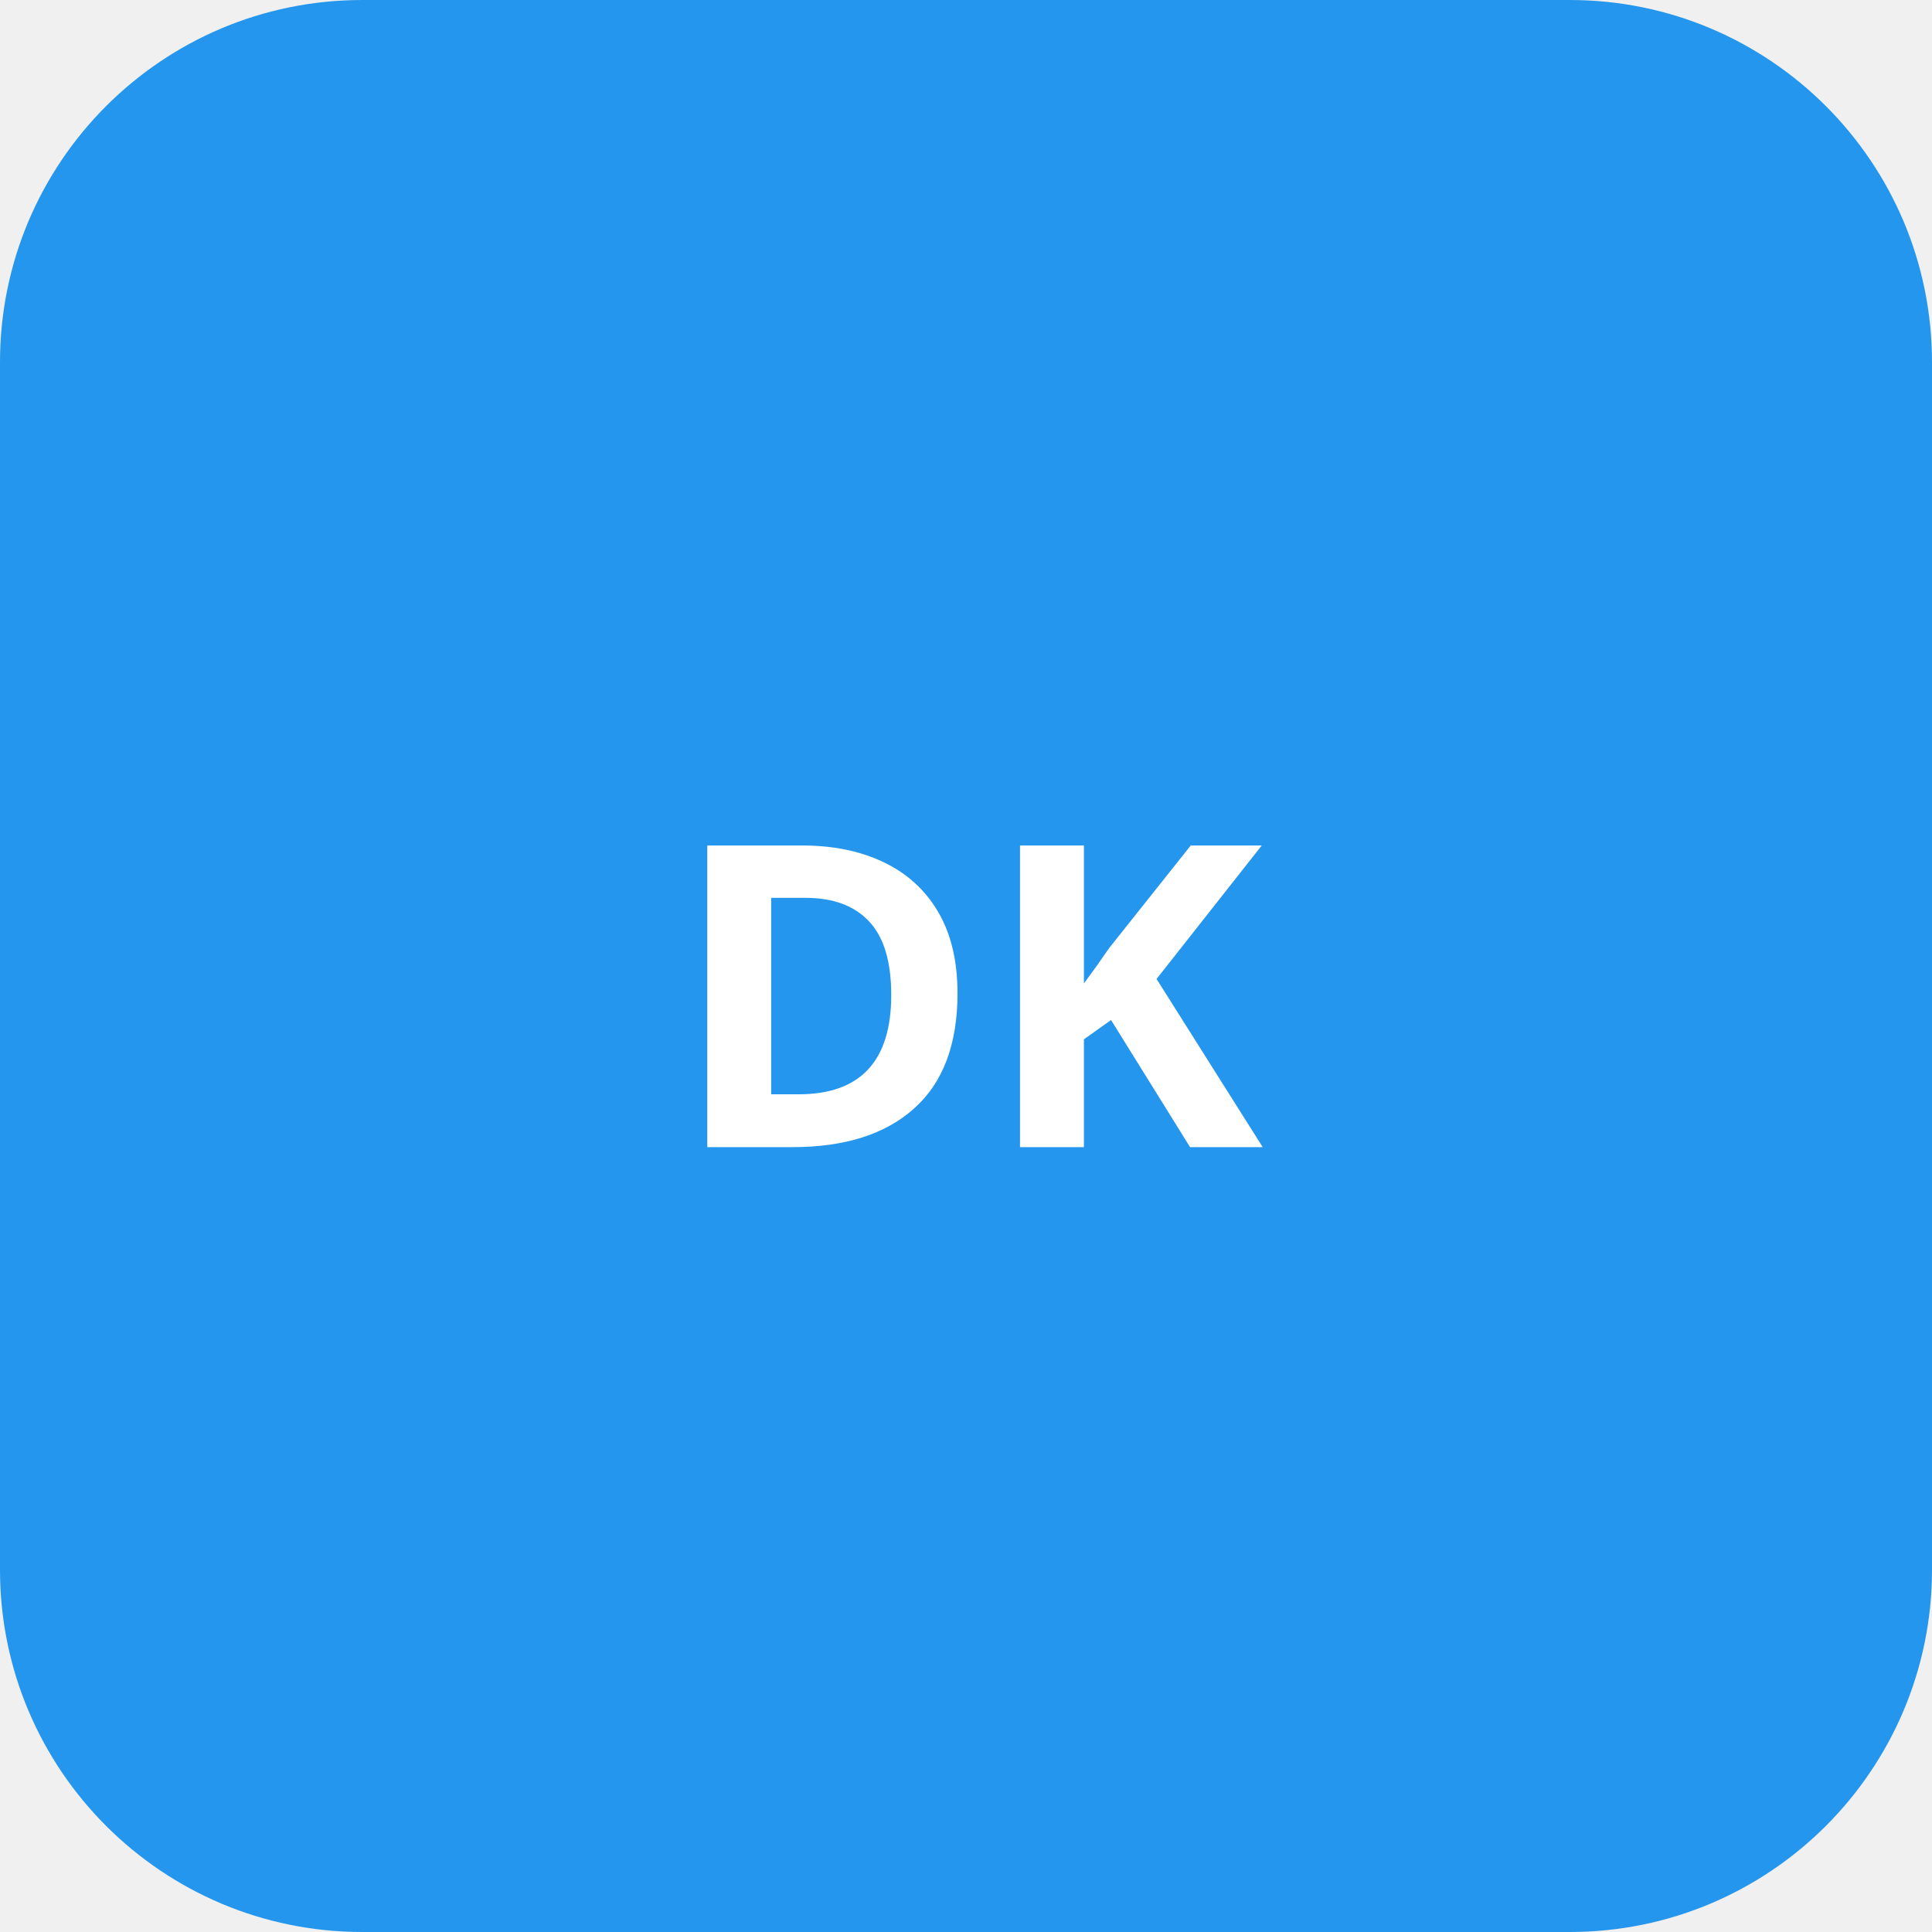
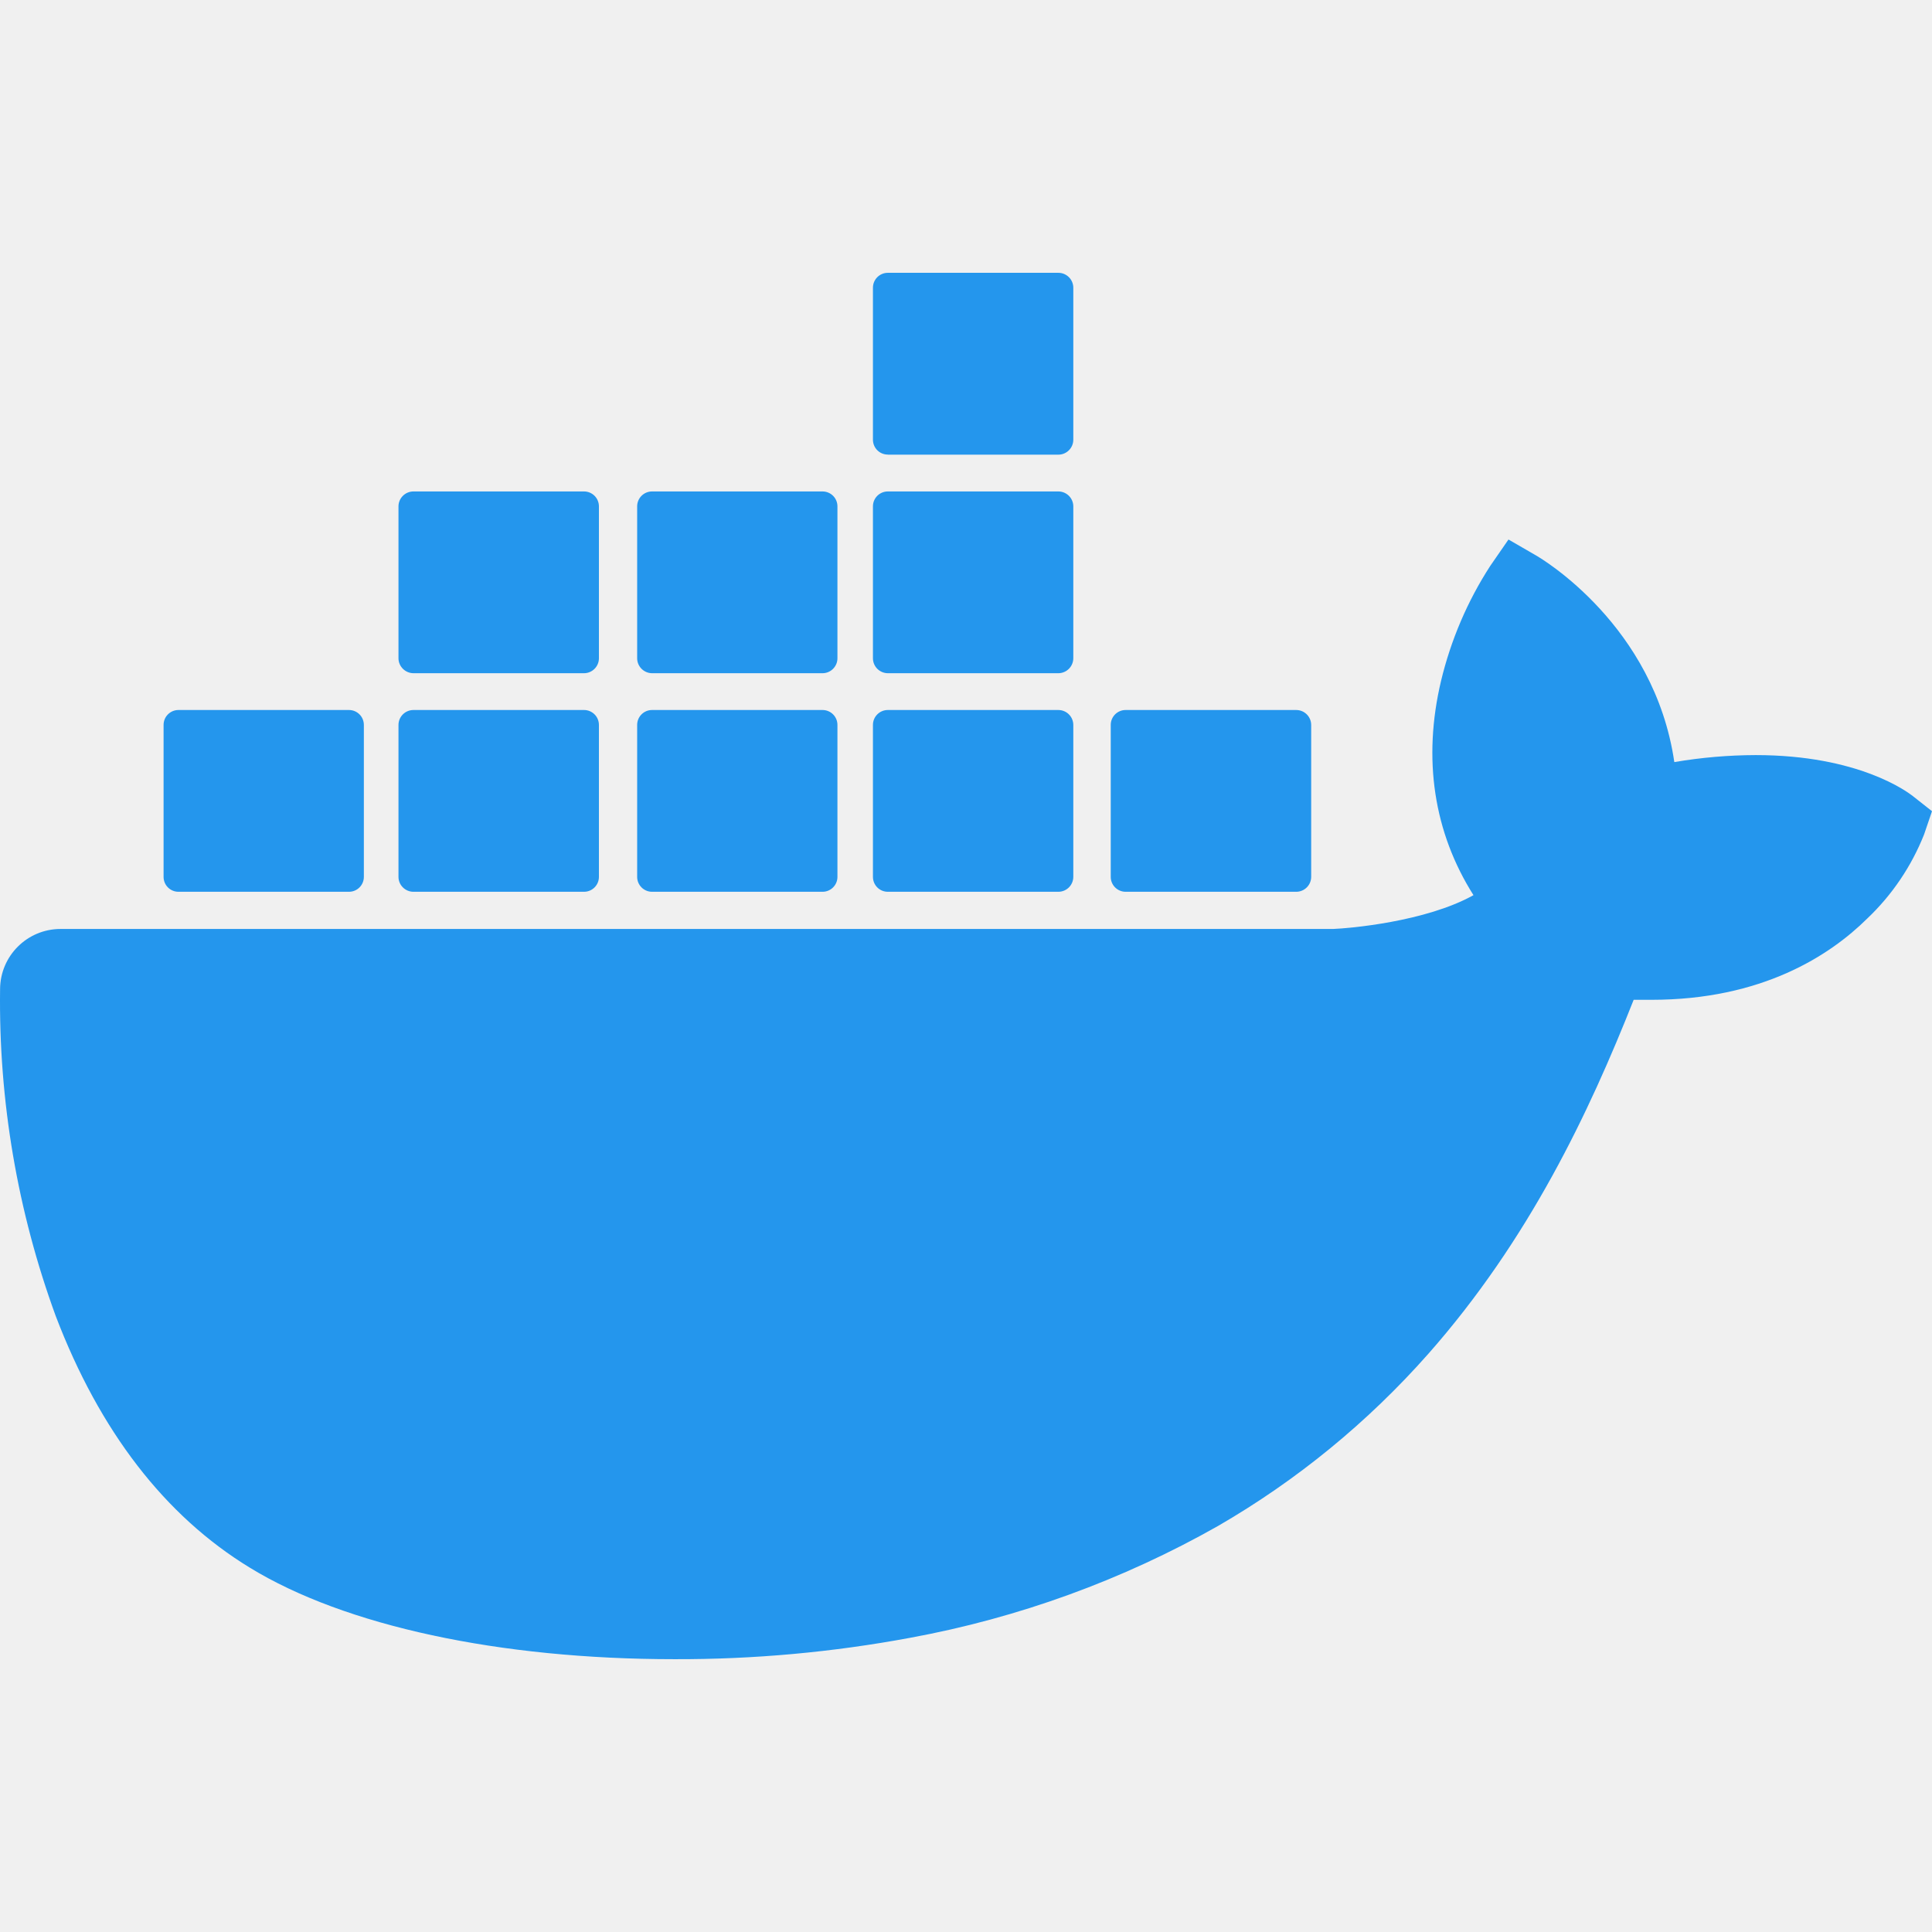
- <svg xmlns="http://www.w3.org/2000/svg" viewBox="0 0 128 128" role="img" aria-label="DK">
-   <rect width="128" height="128" rx="24" fill="#2496ED" />
-   <text x="64" y="76" text-anchor="middle" font-family="ui-sans-serif, system-ui, sans-serif" font-size="28" font-weight="700" fill="#FFFFFF">DK</text>
+ <svg xmlns="http://www.w3.org/2000/svg" viewBox="0 0 24 24" role="img">
+   <path fill="#2496ED" d="M13.983 11.078h2.119a.186.186 0 00.186-.185V9.006a.186.186 0 00-.186-.186h-2.119a.185.185 0 00-.185.185v1.888c0 .102.083.185.185.185m-2.954-5.43h2.118a.186.186 0 00.186-.186V3.574a.186.186 0 00-.186-.185h-2.118a.185.185 0 00-.185.185v1.888c0 .102.082.185.185.185m0 2.716h2.118a.187.187 0 00.186-.186V6.29a.186.186 0 00-.186-.185h-2.118a.185.185 0 00-.185.185v1.887c0 .102.082.185.185.186m-2.93 0h2.12a.186.186 0 00.184-.186V6.29a.185.185 0 00-.185-.185H8.1a.185.185 0 00-.185.185v1.887c0 .102.083.185.185.186m-2.964 0h2.119a.186.186 0 00.185-.186V6.29a.185.185 0 00-.185-.185H5.136a.186.186 0 00-.186.185v1.887c0 .102.084.185.186.186m5.893 2.715h2.118a.186.186 0 00.186-.185V9.006a.186.186 0 00-.186-.186h-2.118a.185.185 0 00-.185.185v1.888c0 .102.082.185.185.185m-2.93 0h2.12a.185.185 0 00.184-.185V9.006a.185.185 0 00-.184-.186h-2.12a.185.185 0 00-.184.185v1.888c0 .102.083.185.185.185m-2.964 0h2.119a.185.185 0 00.185-.185V9.006a.185.185 0 00-.184-.186h-2.12a.186.186 0 00-.186.186v1.887c0 .102.084.185.186.185m-2.92 0h2.12a.185.185 0 00.184-.185V9.006a.185.185 0 00-.184-.186h-2.12a.185.185 0 00-.184.185v1.888c0 .102.082.185.185.185M23.763 9.89c-.065-.051-.672-.51-1.954-.51-.338.001-.676.03-1.01.087-.248-1.7-1.653-2.53-1.716-2.566l-.344-.199-.226.327c-.284.438-.49.922-.612 1.43-.23.97-.09 1.882.403 2.661-.595.332-1.55.413-1.744.42H.751a.751.751 0 00-.75.748 11.376 11.376 0 00.692 4.062c.545 1.428 1.355 2.48 2.41 3.124 1.18.723 3.1 1.137 5.275 1.137.983.003 1.963-.086 2.93-.266a12.248 12.248 0 003.823-1.389c.98-.567 1.86-1.288 2.61-2.136 1.252-1.418 1.998-2.997 2.553-4.4h.221c1.372 0 2.215-.549 2.68-1.009.309-.293.55-.65.707-1.046l.098-.288Z" />
</svg>
